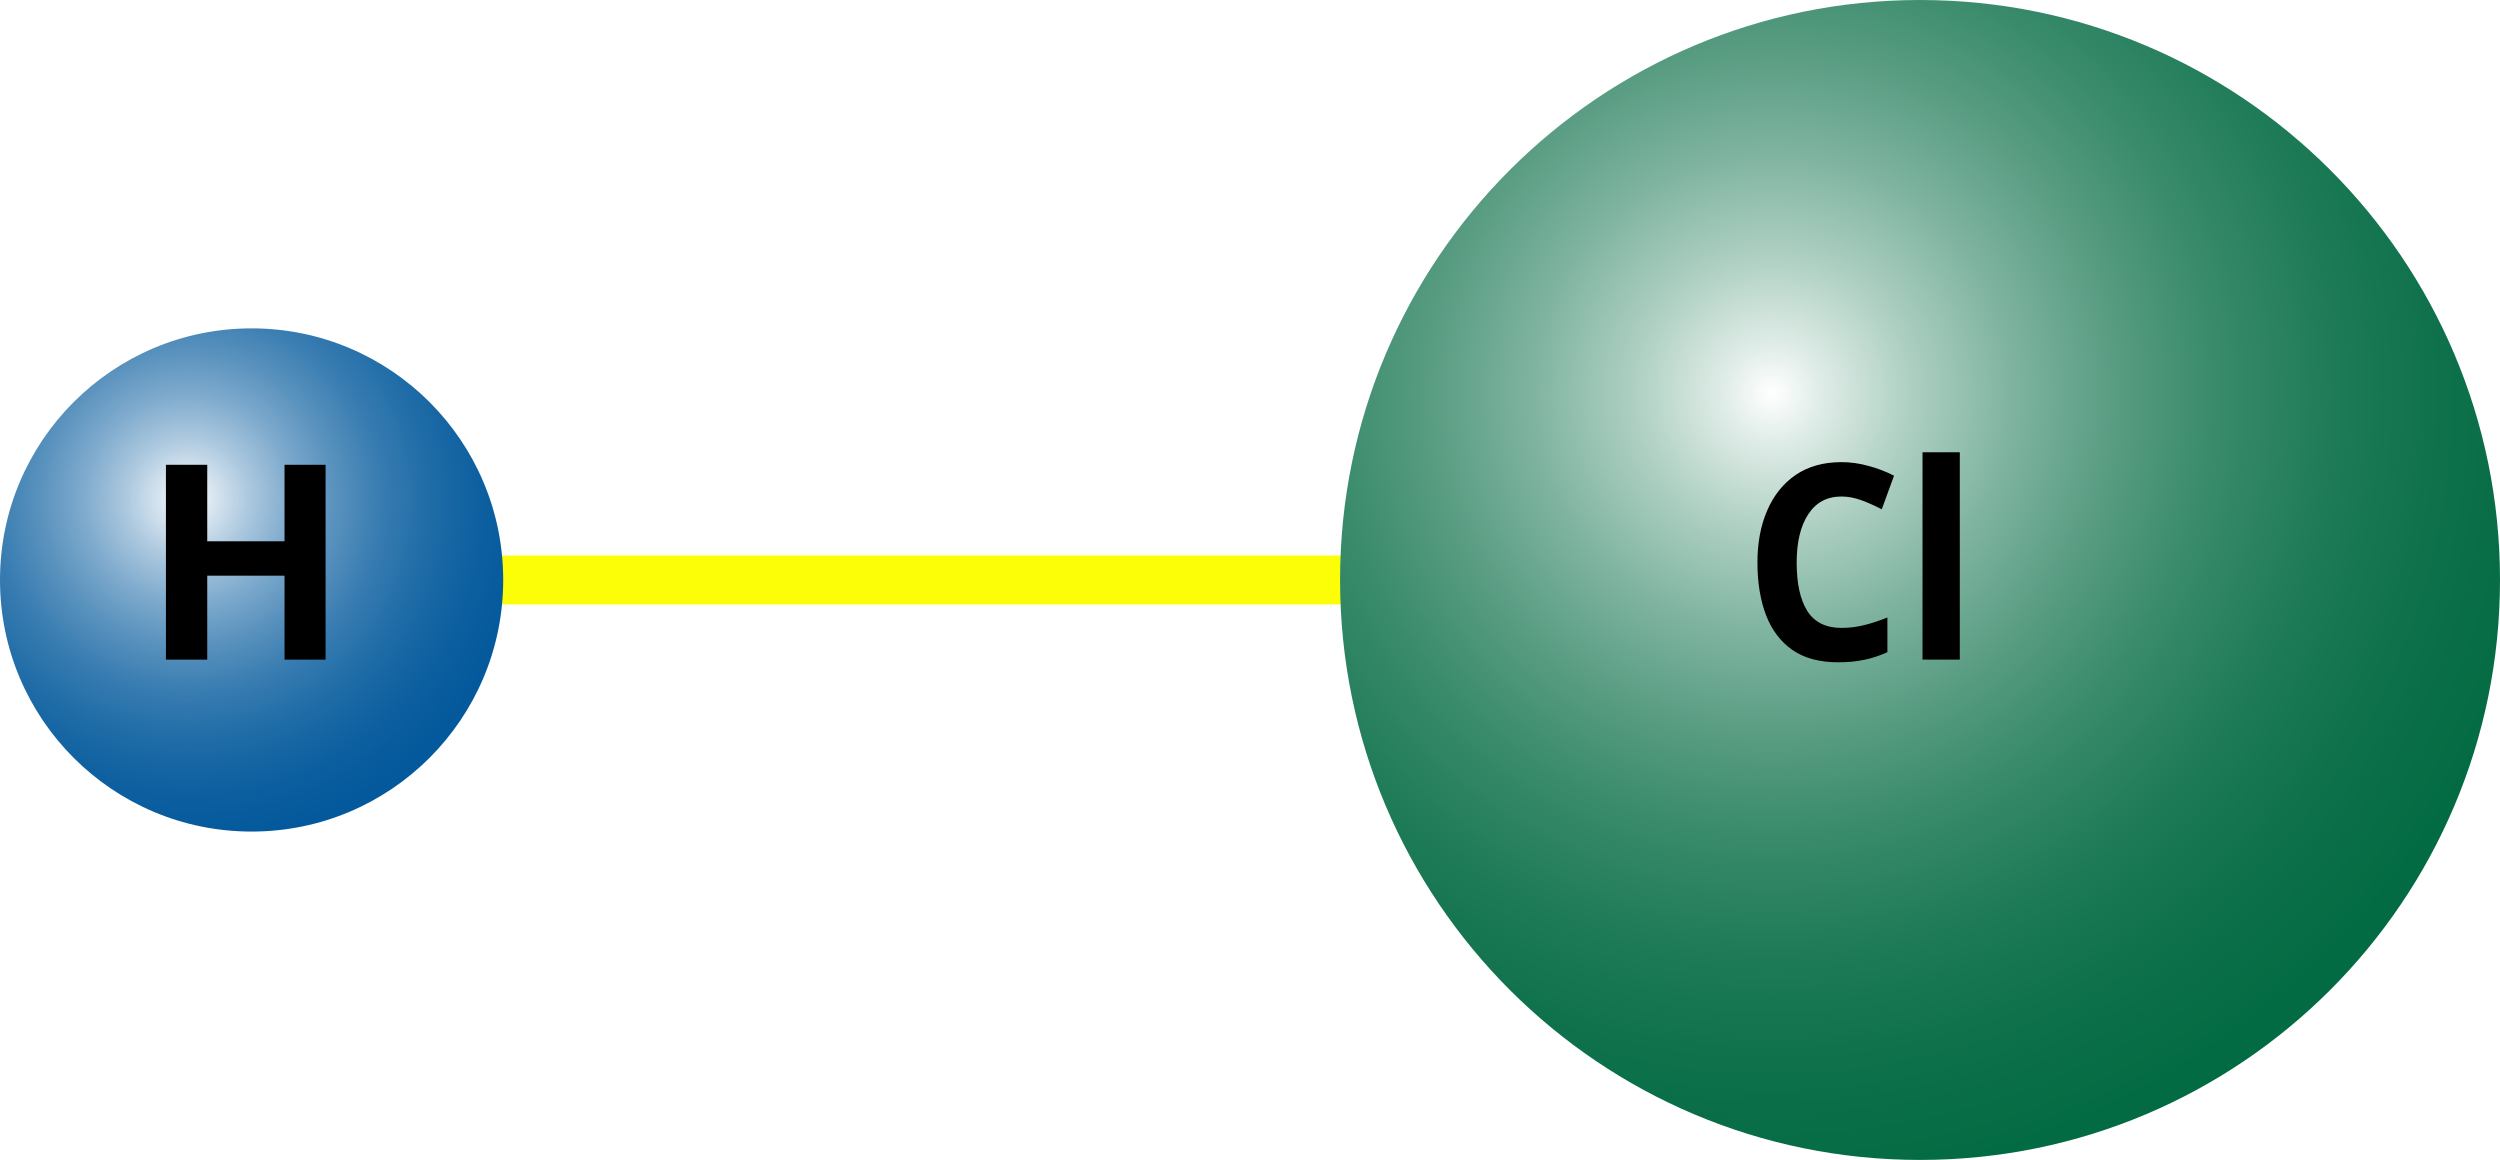
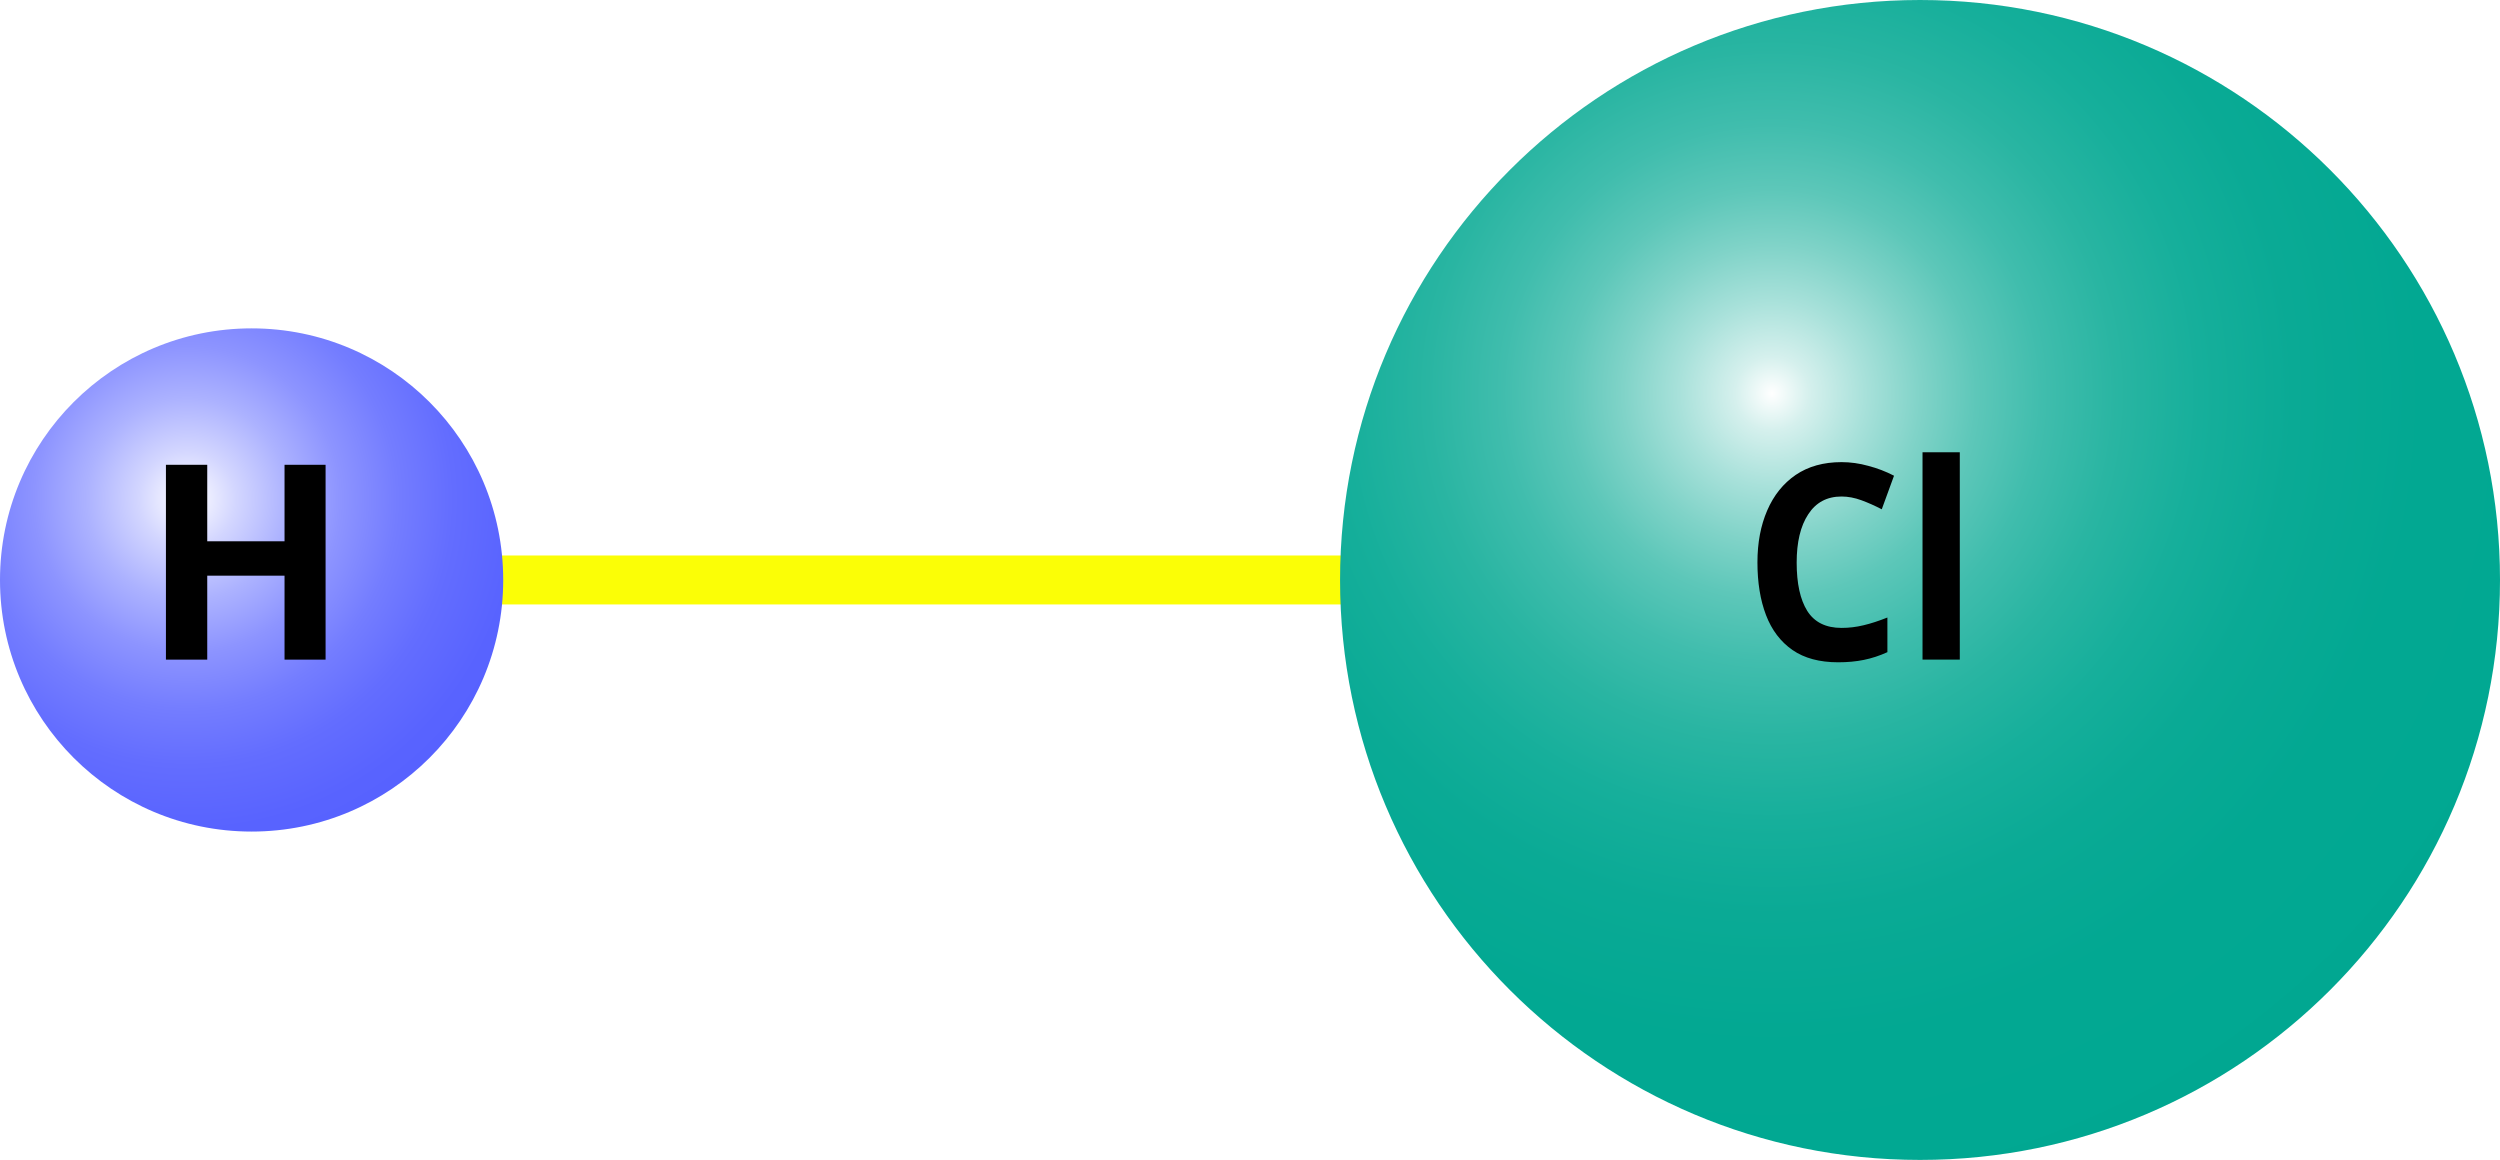
<svg xmlns="http://www.w3.org/2000/svg" viewBox="0 0 146.56 68">
  <defs>
-     <style>.cls-1{fill:none;stroke:#fbfe06;stroke-miterlimit:10;stroke-width:2.87px;}.cls-2{fill:url(#radial-gradient);}.cls-3{font-size:16px;font-family:Montserrat-Bold, Montserrat;font-weight:700;}.cls-4{fill:url(#radial-gradient-2);}</style>
-     <radialGradient id="radial-gradient" cx="98.31" cy="23.07" r="54.55" gradientTransform="translate(5.57)" gradientUnits="userSpaceOnUse">
+     <style>.cls-1{fill:none;stroke:#fbfe06;stroke-miterlimit:10;stroke-width:2.87px;}.cls-2{fill:url(#radial-gradient);}.cls-3{isolation:isolate;font-size:16px;font-family:Montserrat-Bold, Montserrat;font-weight:700;}.cls-4{fill:url(#radial-gradient-2);}</style>
+     <radialGradient id="radial-gradient" cx="98.31" cy="-1.52" r="54.55" gradientTransform="matrix(1, 0, 0, -1, 5.57, 21.55)" gradientUnits="userSpaceOnUse">
      <stop offset="0" stop-color="#fff" />
-       <stop offset="0.05" stop-color="#e1ede8" />
-       <stop offset="0.15" stop-color="#adcfc2" />
-       <stop offset="0.26" stop-color="#7eb39f" />
-       <stop offset="0.37" stop-color="#589c82" />
-       <stop offset="0.48" stop-color="#388a6b" />
-       <stop offset="0.6" stop-color="#1f7b58" />
-       <stop offset="0.72" stop-color="#0e714b" />
-       <stop offset="0.85" stop-color="#036b43" />
-       <stop offset="1" stop-color="#006941" />
+       <stop offset="0.04" stop-color="#d5f0ed" />
+       <stop offset="0.1" stop-color="#a8e1da" />
+       <stop offset="0.16" stop-color="#80d3c8" />
+       <stop offset="0.22" stop-color="#5dc7b9" />
+       <stop offset="0.29" stop-color="#40bdad" />
+       <stop offset="0.37" stop-color="#29b5a2" />
+       <stop offset="0.46" stop-color="#16af9b" />
+       <stop offset="0.56" stop-color="#0aaa95" />
+       <stop offset="0.7" stop-color="#02a892" />
+       <stop offset="1" stop-color="#00a791" />
    </radialGradient>
-     <radialGradient id="radial-gradient-2" cx="10.98" cy="29.26" r="23.66" gradientUnits="userSpaceOnUse">
+     <radialGradient id="radial-gradient-2" cx="10.98" cy="-7.71" r="23.66" gradientTransform="matrix(1, 0, 0, -1, 0, 21.55)" gradientUnits="userSpaceOnUse">
      <stop offset="0" stop-color="#fff" />
-       <stop offset="0.05" stop-color="#e1ebf3" />
-       <stop offset="0.15" stop-color="#adc9df" />
-       <stop offset="0.26" stop-color="#7eaacd" />
-       <stop offset="0.37" stop-color="#5891bd" />
-       <stop offset="0.48" stop-color="#387cb1" />
-       <stop offset="0.6" stop-color="#1f6ca7" />
-       <stop offset="0.72" stop-color="#0e60a0" />
-       <stop offset="0.85" stop-color="#03599c" />
-       <stop offset="1" stop-color="#00579b" />
+       <stop offset="0.12" stop-color="#d3d6ff" />
+       <stop offset="0.25" stop-color="#acb2ff" />
+       <stop offset="0.38" stop-color="#8d94ff" />
+       <stop offset="0.52" stop-color="#747dff" />
+       <stop offset="0.66" stop-color="#636dff" />
+       <stop offset="0.82" stop-color="#5863ff" />
+       <stop offset="1" stop-color="#5560ff" />
    </radialGradient>
  </defs>
  <g id="Layer_2" data-name="Layer 2">
-     <g id="portrait">
-       <g id="Hydrochloric">
-         <g id="Hydrochloric-2" data-name="Hydrochloric">
-           <line class="cls-1" x1="112.05" y1="34" x2="14.75" y2="34" />
-           <circle class="cls-2" cx="112.56" cy="34" r="34" />
-           <g id="Submit">
-             <text class="cls-3" transform="translate(102.18 38.67) scale(0.92 1)">Cl</text>
-           </g>
-           <circle class="cls-4" cx="14.75" cy="34" r="14.75" />
-           <g id="Submit-2" data-name="Submit">
-             <text class="cls-3" transform="translate(8.29 38.67)">H</text>
-           </g>
-         </g>
+     <g id="Hydrochloric_Acid" data-name="Hydrochloric Acid">
+       <line class="cls-1" x1="112.05" y1="34" x2="14.75" y2="34" />
+       <circle class="cls-2" cx="112.56" cy="34" r="34" />
+       <g id="Submit">
+         <text class="cls-3" transform="translate(102.18 38.67) scale(0.92 1)">Cl</text>
+       </g>
+       <circle class="cls-4" cx="14.75" cy="34" r="14.75" />
+       <g id="Submit-2">
+         <text class="cls-3" transform="translate(8.29 38.67)">H</text>
      </g>
    </g>
  </g>
</svg>
